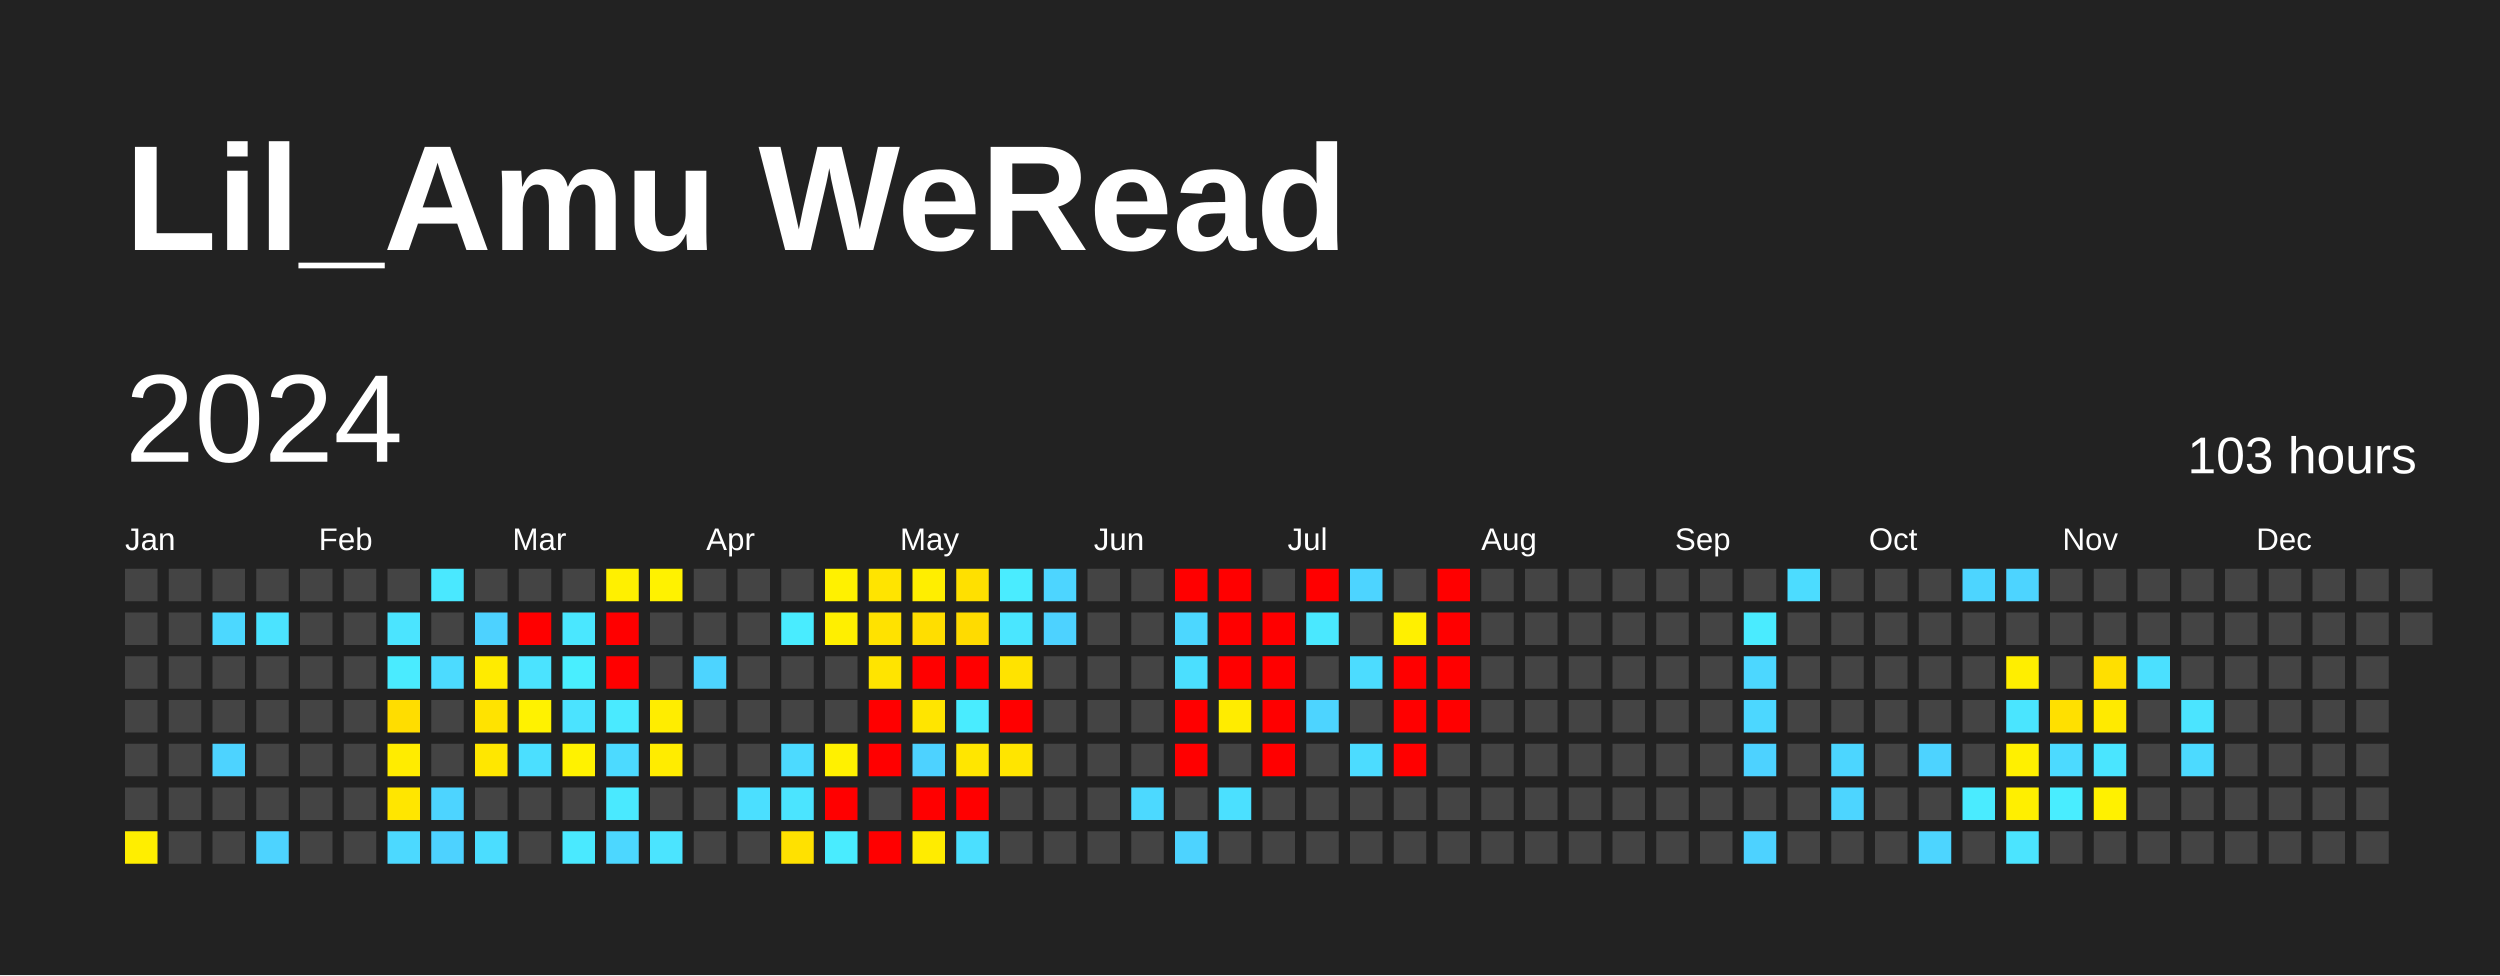
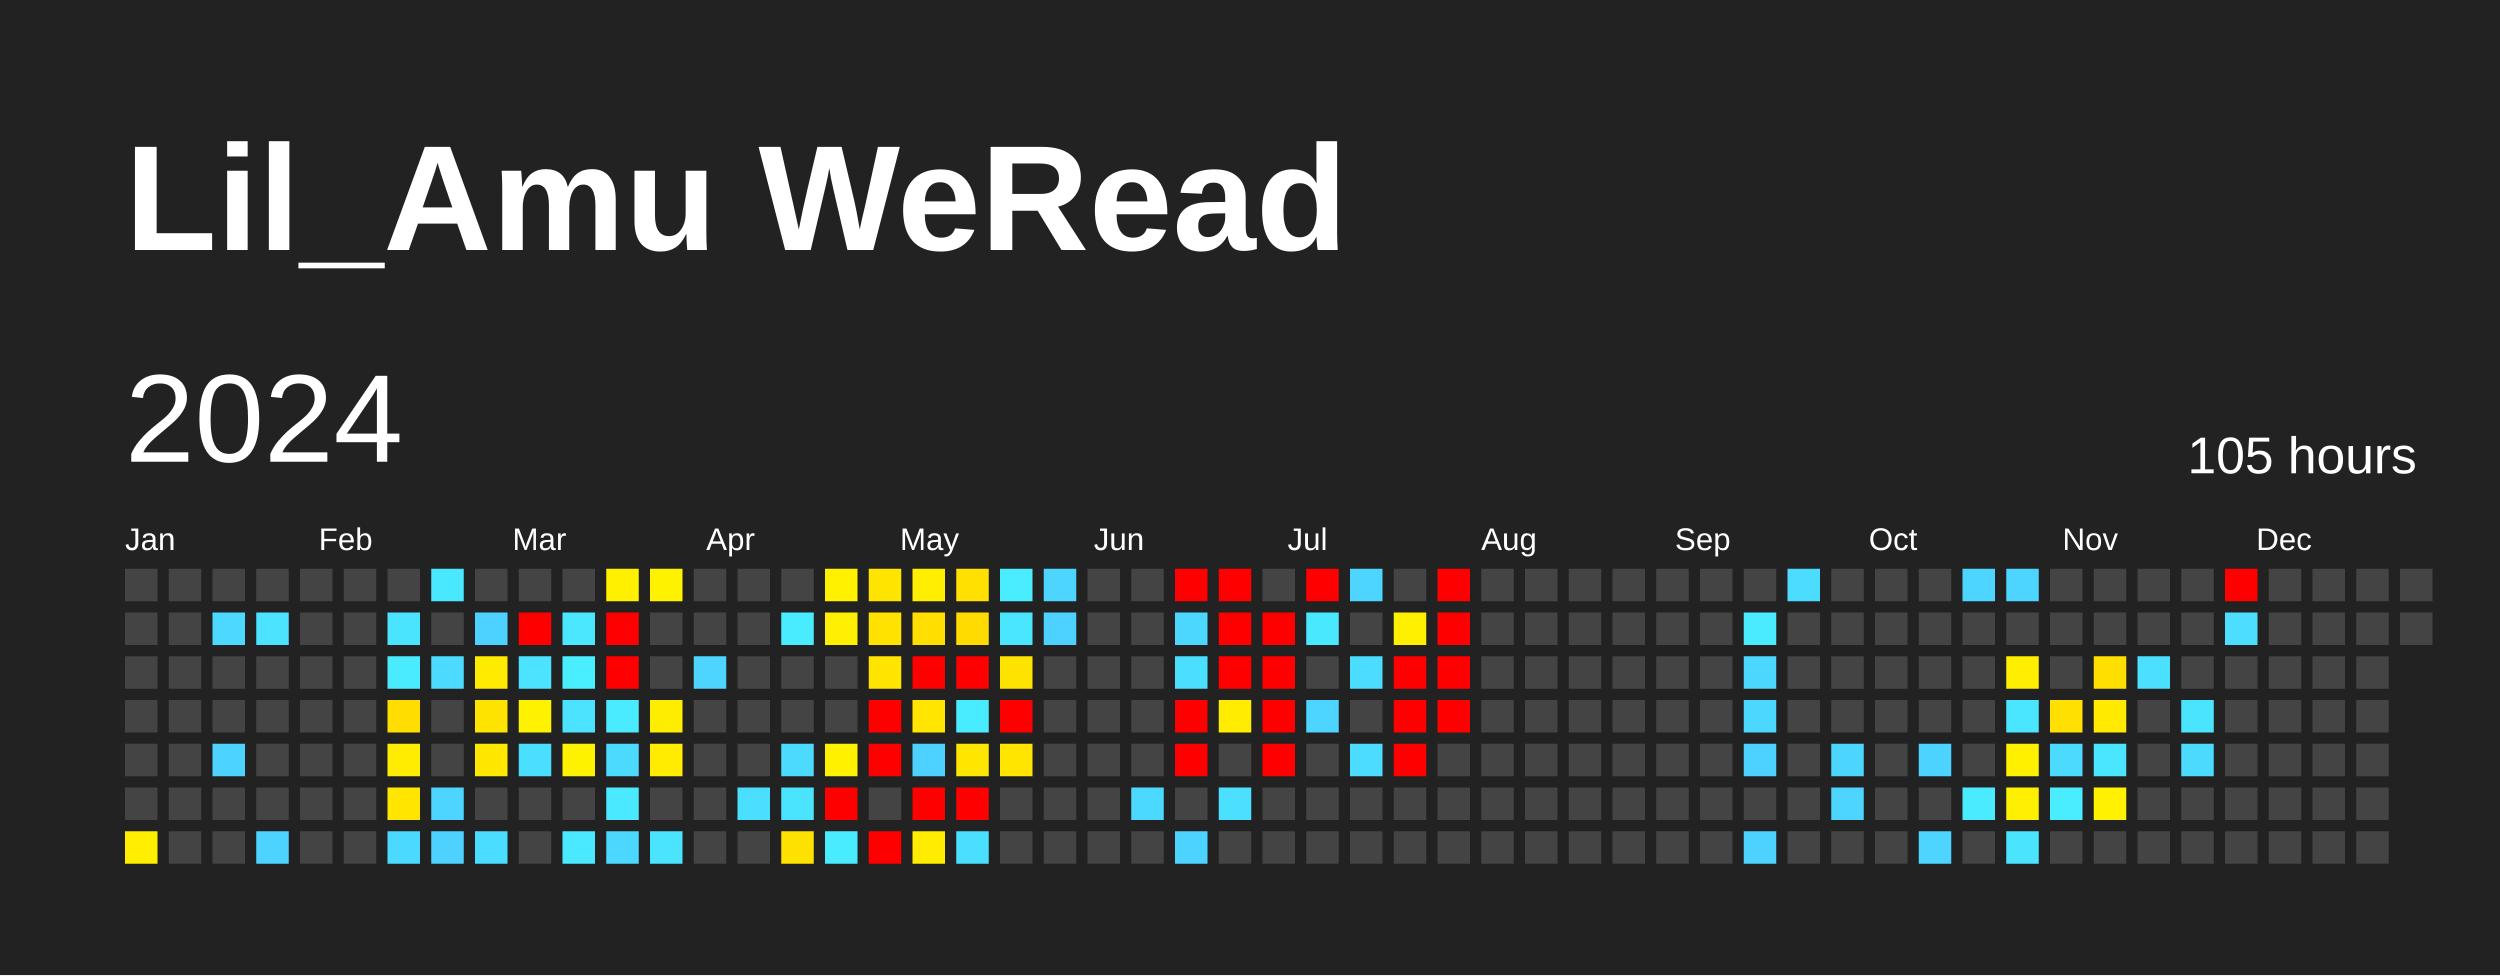
<svg xmlns="http://www.w3.org/2000/svg" baseProfile="full" height="78mm" version="1.1" viewBox="0,0,200,78" width="200mm">
  <defs />
  <rect fill="#222222" height="78" width="200" x="0" y="0" />
  <text fill="#FFFFFF" style="font-size:12px; font-family:Arial; font-weight:bold;" x="10" y="20">Lil_Amu WeRead</text>
  <text dominant-baseline="hanging" fill="#FFFFFF" style="font-size:10.0px; font-family:Arial;" x="10" y="30">2024</text>
-   <text dominant-baseline="hanging" fill="#FFFFFF" style="font-size:4.125px; font-family:Arial;" x="175" y="35">103 hours</text>
+   <text dominant-baseline="hanging" fill="#FFFFFF" style="font-size:4.125px; font-family:Arial;" x="175" y="35">105 hours</text>
  <text fill="#FFFFFF" style="font-size:2.5px; font-family:Arial" x="10.0" y="44">Jan</text>
  <text fill="#FFFFFF" style="font-size:2.5px; font-family:Arial" x="25.5" y="44">Feb</text>
  <text fill="#FFFFFF" style="font-size:2.5px; font-family:Arial" x="41.0" y="44">Mar</text>
  <text fill="#FFFFFF" style="font-size:2.5px; font-family:Arial" x="56.5" y="44">Apr</text>
  <text fill="#FFFFFF" style="font-size:2.5px; font-family:Arial" x="72.0" y="44">May</text>
  <text fill="#FFFFFF" style="font-size:2.5px; font-family:Arial" x="87.5" y="44">Jun</text>
  <text fill="#FFFFFF" style="font-size:2.5px; font-family:Arial" x="103.0" y="44">Jul</text>
  <text fill="#FFFFFF" style="font-size:2.5px; font-family:Arial" x="118.5" y="44">Aug</text>
  <text fill="#FFFFFF" style="font-size:2.5px; font-family:Arial" x="134.0" y="44">Sep</text>
  <text fill="#FFFFFF" style="font-size:2.5px; font-family:Arial" x="149.5" y="44">Oct</text>
  <text fill="#FFFFFF" style="font-size:2.5px; font-family:Arial" x="165.0" y="44">Nov</text>
  <text fill="#FFFFFF" style="font-size:2.5px; font-family:Arial" x="180.5" y="44">Dec</text>
  <rect fill="#444444" height="2.6" width="2.6" x="10.0" y="45.5" />
  <rect fill="#444444" height="2.6" width="2.6" x="10.0" y="49.0" />
  <rect fill="#444444" height="2.6" width="2.6" x="10.0" y="52.5" />
  <rect fill="#444444" height="2.6" width="2.6" x="10.0" y="56.0" />
  <rect fill="#444444" height="2.6" width="2.6" x="10.0" y="59.5" />
  <rect fill="#444444" height="2.6" width="2.6" x="10.0" y="63.0" />
  <rect fill="#ffee00" height="2.6" width="2.6" x="10.0" y="66.5" />
  <rect fill="#444444" height="2.6" width="2.6" x="13.5" y="45.5" />
  <rect fill="#444444" height="2.6" width="2.6" x="13.5" y="49.0" />
  <rect fill="#444444" height="2.6" width="2.6" x="13.5" y="52.5" />
  <rect fill="#444444" height="2.6" width="2.6" x="13.5" y="56.0" />
  <rect fill="#444444" height="2.6" width="2.6" x="13.5" y="59.5" />
  <rect fill="#444444" height="2.6" width="2.6" x="13.5" y="63.0" />
  <rect fill="#444444" height="2.6" width="2.6" x="13.5" y="66.5" />
  <rect fill="#444444" height="2.6" width="2.6" x="17.0" y="45.5" />
  <rect fill="#4cd8ff" height="2.6" width="2.6" x="17.0" y="49.0" />
  <rect fill="#444444" height="2.6" width="2.6" x="17.0" y="52.5" />
  <rect fill="#444444" height="2.6" width="2.6" x="17.0" y="56.0" />
  <rect fill="#4dd3ff" height="2.6" width="2.6" x="17.0" y="59.5" />
  <rect fill="#444444" height="2.6" width="2.6" x="17.0" y="63.0" />
  <rect fill="#444444" height="2.6" width="2.6" x="17.0" y="66.5" />
  <rect fill="#444444" height="2.6" width="2.6" x="20.5" y="45.5" />
  <rect fill="#4be3ff" height="2.6" width="2.6" x="20.5" y="49.0" />
  <rect fill="#444444" height="2.6" width="2.6" x="20.5" y="52.5" />
  <rect fill="#444444" height="2.6" width="2.6" x="20.5" y="56.0" />
  <rect fill="#444444" height="2.6" width="2.6" x="20.5" y="59.5" />
  <rect fill="#444444" height="2.6" width="2.6" x="20.5" y="63.0" />
  <rect fill="#4dd3ff" height="2.6" width="2.6" x="20.5" y="66.5" />
  <rect fill="#444444" height="2.6" width="2.6" x="24.0" y="45.5" />
  <rect fill="#444444" height="2.6" width="2.6" x="24.0" y="49.0" />
  <rect fill="#444444" height="2.6" width="2.6" x="24.0" y="52.5" />
  <rect fill="#444444" height="2.6" width="2.6" x="24.0" y="56.0" />
  <rect fill="#444444" height="2.6" width="2.6" x="24.0" y="59.5" />
  <rect fill="#444444" height="2.6" width="2.6" x="24.0" y="63.0" />
  <rect fill="#444444" height="2.6" width="2.6" x="24.0" y="66.5" />
  <rect fill="#444444" height="2.6" width="2.6" x="27.5" y="45.5" />
  <rect fill="#444444" height="2.6" width="2.6" x="27.5" y="49.0" />
  <rect fill="#444444" height="2.6" width="2.6" x="27.5" y="52.5" />
  <rect fill="#444444" height="2.6" width="2.6" x="27.5" y="56.0" />
  <rect fill="#444444" height="2.6" width="2.6" x="27.5" y="59.5" />
  <rect fill="#444444" height="2.6" width="2.6" x="27.5" y="63.0" />
  <rect fill="#444444" height="2.6" width="2.6" x="27.5" y="66.5" />
  <rect fill="#444444" height="2.6" width="2.6" x="31.0" y="45.5" />
  <rect fill="#4be4ff" height="2.6" width="2.6" x="31.0" y="49.0" />
  <rect fill="#4aebff" height="2.6" width="2.6" x="31.0" y="52.5" />
  <rect fill="#ffdd00" height="2.6" width="2.6" x="31.0" y="56.0" />
  <rect fill="#ffec00" height="2.6" width="2.6" x="31.0" y="59.5" />
  <rect fill="#ffe600" height="2.6" width="2.6" x="31.0" y="63.0" />
  <rect fill="#4cd9ff" height="2.6" width="2.6" x="31.0" y="66.5" />
  <rect fill="#4ae8ff" height="2.6" width="2.6" x="34.5" y="45.5" />
  <rect fill="#444444" height="2.6" width="2.6" x="34.5" y="49.0" />
  <rect fill="#4cdbff" height="2.6" width="2.6" x="34.5" y="52.5" />
  <rect fill="#444444" height="2.6" width="2.6" x="34.5" y="56.0" />
  <rect fill="#444444" height="2.6" width="2.6" x="34.5" y="59.5" />
  <rect fill="#4dd4ff" height="2.6" width="2.6" x="34.5" y="63.0" />
  <rect fill="#4dd2ff" height="2.6" width="2.6" x="34.5" y="66.5" />
  <rect fill="#444444" height="2.6" width="2.6" x="38.0" y="45.5" />
  <rect fill="#4dd2ff" height="2.6" width="2.6" x="38.0" y="49.0" />
  <rect fill="#ffeb00" height="2.6" width="2.6" x="38.0" y="52.5" />
  <rect fill="#ffe300" height="2.6" width="2.6" x="38.0" y="56.0" />
  <rect fill="#ffe700" height="2.6" width="2.6" x="38.0" y="59.5" />
  <rect fill="#444444" height="2.6" width="2.6" x="38.0" y="63.0" />
  <rect fill="#4bddff" height="2.6" width="2.6" x="38.0" y="66.5" />
  <rect fill="#444444" height="2.6" width="2.6" x="41.5" y="45.5" />
  <rect fill="red" height="2.6" width="2.6" x="41.5" y="49.0" />
  <rect fill="#4be3ff" height="2.6" width="2.6" x="41.5" y="52.5" />
  <rect fill="#fff200" height="2.6" width="2.6" x="41.5" y="56.0" />
  <rect fill="#4bdfff" height="2.6" width="2.6" x="41.5" y="59.5" />
  <rect fill="#444444" height="2.6" width="2.6" x="41.5" y="63.0" />
  <rect fill="#444444" height="2.6" width="2.6" x="41.5" y="66.5" />
  <rect fill="#444444" height="2.6" width="2.6" x="45.0" y="45.5" />
  <rect fill="#4ae7ff" height="2.6" width="2.6" x="45.0" y="49.0" />
  <rect fill="#49eeff" height="2.6" width="2.6" x="45.0" y="52.5" />
  <rect fill="#4be3ff" height="2.6" width="2.6" x="45.0" y="56.0" />
  <rect fill="#fff200" height="2.6" width="2.6" x="45.0" y="59.5" />
  <rect fill="#444444" height="2.6" width="2.6" x="45.0" y="63.0" />
  <rect fill="#4ae9ff" height="2.6" width="2.6" x="45.0" y="66.5" />
  <rect fill="#fff000" height="2.6" width="2.6" x="48.5" y="45.5" />
  <rect fill="red" height="2.6" width="2.6" x="48.5" y="49.0" />
  <rect fill="red" height="2.6" width="2.6" x="48.5" y="52.5" />
  <rect fill="#4aeaff" height="2.6" width="2.6" x="48.5" y="56.0" />
  <rect fill="#4cdaff" height="2.6" width="2.6" x="48.5" y="59.5" />
  <rect fill="#4ae9ff" height="2.6" width="2.6" x="48.5" y="63.0" />
  <rect fill="#4cd7ff" height="2.6" width="2.6" x="48.5" y="66.5" />
  <rect fill="#fff200" height="2.6" width="2.6" x="52.0" y="45.5" />
  <rect fill="#444444" height="2.6" width="2.6" x="52.0" y="49.0" />
  <rect fill="#444444" height="2.6" width="2.6" x="52.0" y="52.5" />
  <rect fill="#ffed00" height="2.6" width="2.6" x="52.0" y="56.0" />
  <rect fill="#ffec00" height="2.6" width="2.6" x="52.0" y="59.5" />
  <rect fill="#444444" height="2.6" width="2.6" x="52.0" y="63.0" />
  <rect fill="#4be4ff" height="2.6" width="2.6" x="52.0" y="66.5" />
  <rect fill="#444444" height="2.6" width="2.6" x="55.5" y="45.5" />
  <rect fill="#444444" height="2.6" width="2.6" x="55.5" y="49.0" />
  <rect fill="#4dd4ff" height="2.6" width="2.6" x="55.5" y="52.5" />
  <rect fill="#444444" height="2.6" width="2.6" x="55.5" y="56.0" />
  <rect fill="#444444" height="2.6" width="2.6" x="55.5" y="59.5" />
  <rect fill="#444444" height="2.6" width="2.6" x="55.5" y="63.0" />
  <rect fill="#444444" height="2.6" width="2.6" x="55.5" y="66.5" />
  <rect fill="#444444" height="2.6" width="2.6" x="59.0" y="45.5" />
  <rect fill="#444444" height="2.6" width="2.6" x="59.0" y="49.0" />
  <rect fill="#444444" height="2.6" width="2.6" x="59.0" y="52.5" />
  <rect fill="#444444" height="2.6" width="2.6" x="59.0" y="56.0" />
  <rect fill="#444444" height="2.6" width="2.6" x="59.0" y="59.5" />
  <rect fill="#4bdfff" height="2.6" width="2.6" x="59.0" y="63.0" />
  <rect fill="#444444" height="2.6" width="2.6" x="59.0" y="66.5" />
  <rect fill="#444444" height="2.6" width="2.6" x="62.5" y="45.5" />
  <rect fill="#49ecff" height="2.6" width="2.6" x="62.5" y="49.0" />
  <rect fill="#444444" height="2.6" width="2.6" x="62.5" y="52.5" />
  <rect fill="#444444" height="2.6" width="2.6" x="62.5" y="56.0" />
  <rect fill="#4cdaff" height="2.6" width="2.6" x="62.5" y="59.5" />
  <rect fill="#4be4ff" height="2.6" width="2.6" x="62.5" y="63.0" />
  <rect fill="#ffe100" height="2.6" width="2.6" x="62.5" y="66.5" />
  <rect fill="#fff100" height="2.6" width="2.6" x="66.0" y="45.5" />
  <rect fill="#ffef00" height="2.6" width="2.6" x="66.0" y="49.0" />
  <rect fill="#444444" height="2.6" width="2.6" x="66.0" y="52.5" />
  <rect fill="#444444" height="2.6" width="2.6" x="66.0" y="56.0" />
  <rect fill="#fff100" height="2.6" width="2.6" x="66.0" y="59.5" />
  <rect fill="red" height="2.6" width="2.6" x="66.0" y="63.0" />
  <rect fill="#49ecff" height="2.6" width="2.6" x="66.0" y="66.5" />
  <rect fill="#ffe400" height="2.6" width="2.6" x="69.5" y="45.5" />
  <rect fill="#ffe200" height="2.6" width="2.6" x="69.5" y="49.0" />
  <rect fill="#ffe400" height="2.6" width="2.6" x="69.5" y="52.5" />
  <rect fill="red" height="2.6" width="2.6" x="69.5" y="56.0" />
  <rect fill="red" height="2.6" width="2.6" x="69.5" y="59.5" />
  <rect fill="#444444" height="2.6" width="2.6" x="69.5" y="63.0" />
  <rect fill="red" height="2.6" width="2.6" x="69.5" y="66.5" />
  <rect fill="#ffee00" height="2.6" width="2.6" x="73.0" y="45.5" />
  <rect fill="#ffde00" height="2.6" width="2.6" x="73.0" y="49.0" />
  <rect fill="red" height="2.6" width="2.6" x="73.0" y="52.5" />
  <rect fill="#ffe500" height="2.6" width="2.6" x="73.0" y="56.0" />
  <rect fill="#4dd2ff" height="2.6" width="2.6" x="73.0" y="59.5" />
  <rect fill="red" height="2.6" width="2.6" x="73.0" y="63.0" />
  <rect fill="#ffec00" height="2.6" width="2.6" x="73.0" y="66.5" />
  <rect fill="#ffe000" height="2.6" width="2.6" x="76.5" y="45.5" />
  <rect fill="#ffdb00" height="2.6" width="2.6" x="76.5" y="49.0" />
  <rect fill="red" height="2.6" width="2.6" x="76.5" y="52.5" />
  <rect fill="#49ecff" height="2.6" width="2.6" x="76.5" y="56.0" />
  <rect fill="#ffe600" height="2.6" width="2.6" x="76.5" y="59.5" />
  <rect fill="red" height="2.6" width="2.6" x="76.5" y="63.0" />
  <rect fill="#4bdfff" height="2.6" width="2.6" x="76.5" y="66.5" />
  <rect fill="#4aecff" height="2.6" width="2.6" x="80.0" y="45.5" />
  <rect fill="#4ae6ff" height="2.6" width="2.6" x="80.0" y="49.0" />
  <rect fill="#ffe300" height="2.6" width="2.6" x="80.0" y="52.5" />
  <rect fill="red" height="2.6" width="2.6" x="80.0" y="56.0" />
  <rect fill="#ffe500" height="2.6" width="2.6" x="80.0" y="59.5" />
  <rect fill="#444444" height="2.6" width="2.6" x="80.0" y="63.0" />
  <rect fill="#444444" height="2.6" width="2.6" x="80.0" y="66.5" />
  <rect fill="#4dd5ff" height="2.6" width="2.6" x="83.5" y="45.5" />
  <rect fill="#4dd2ff" height="2.6" width="2.6" x="83.5" y="49.0" />
  <rect fill="#444444" height="2.6" width="2.6" x="83.5" y="52.5" />
  <rect fill="#444444" height="2.6" width="2.6" x="83.5" y="56.0" />
  <rect fill="#444444" height="2.6" width="2.6" x="83.5" y="59.5" />
  <rect fill="#444444" height="2.6" width="2.6" x="83.5" y="63.0" />
  <rect fill="#444444" height="2.6" width="2.6" x="83.5" y="66.5" />
  <rect fill="#444444" height="2.6" width="2.6" x="87.0" y="45.5" />
  <rect fill="#444444" height="2.6" width="2.6" x="87.0" y="49.0" />
  <rect fill="#444444" height="2.6" width="2.6" x="87.0" y="52.5" />
  <rect fill="#444444" height="2.6" width="2.6" x="87.0" y="56.0" />
  <rect fill="#444444" height="2.6" width="2.6" x="87.0" y="59.5" />
  <rect fill="#444444" height="2.6" width="2.6" x="87.0" y="63.0" />
  <rect fill="#444444" height="2.6" width="2.6" x="87.0" y="66.5" />
  <rect fill="#444444" height="2.6" width="2.6" x="90.5" y="45.5" />
  <rect fill="#444444" height="2.6" width="2.6" x="90.5" y="49.0" />
  <rect fill="#444444" height="2.6" width="2.6" x="90.5" y="52.5" />
  <rect fill="#444444" height="2.6" width="2.6" x="90.5" y="56.0" />
  <rect fill="#444444" height="2.6" width="2.6" x="90.5" y="59.5" />
  <rect fill="#4cd9ff" height="2.6" width="2.6" x="90.5" y="63.0" />
  <rect fill="#444444" height="2.6" width="2.6" x="90.5" y="66.5" />
  <rect fill="red" height="2.6" width="2.6" x="94.0" y="45.5" />
  <rect fill="#4cd7ff" height="2.6" width="2.6" x="94.0" y="49.0" />
  <rect fill="#4bdfff" height="2.6" width="2.6" x="94.0" y="52.5" />
  <rect fill="red" height="2.6" width="2.6" x="94.0" y="56.0" />
  <rect fill="red" height="2.6" width="2.6" x="94.0" y="59.5" />
  <rect fill="#444444" height="2.6" width="2.6" x="94.0" y="63.0" />
  <rect fill="#4dd3ff" height="2.6" width="2.6" x="94.0" y="66.5" />
  <rect fill="red" height="2.6" width="2.6" x="97.5" y="45.5" />
  <rect fill="red" height="2.6" width="2.6" x="97.5" y="49.0" />
  <rect fill="red" height="2.6" width="2.6" x="97.5" y="52.5" />
  <rect fill="#ffec00" height="2.6" width="2.6" x="97.5" y="56.0" />
  <rect fill="#444444" height="2.6" width="2.6" x="97.5" y="59.5" />
  <rect fill="#4be0ff" height="2.6" width="2.6" x="97.5" y="63.0" />
  <rect fill="#444444" height="2.6" width="2.6" x="97.5" y="66.5" />
  <rect fill="#444444" height="2.6" width="2.6" x="101.0" y="45.5" />
  <rect fill="red" height="2.6" width="2.6" x="101.0" y="49.0" />
  <rect fill="red" height="2.6" width="2.6" x="101.0" y="52.5" />
  <rect fill="red" height="2.6" width="2.6" x="101.0" y="56.0" />
  <rect fill="red" height="2.6" width="2.6" x="101.0" y="59.5" />
  <rect fill="#444444" height="2.6" width="2.6" x="101.0" y="63.0" />
  <rect fill="#444444" height="2.6" width="2.6" x="101.0" y="66.5" />
  <rect fill="red" height="2.6" width="2.6" x="104.5" y="45.5" />
  <rect fill="#4ae8ff" height="2.6" width="2.6" x="104.5" y="49.0" />
  <rect fill="#444444" height="2.6" width="2.6" x="104.5" y="52.5" />
  <rect fill="#4dd4ff" height="2.6" width="2.6" x="104.5" y="56.0" />
  <rect fill="#444444" height="2.6" width="2.6" x="104.5" y="59.5" />
  <rect fill="#444444" height="2.6" width="2.6" x="104.5" y="63.0" />
  <rect fill="#444444" height="2.6" width="2.6" x="104.5" y="66.5" />
  <rect fill="#4dd4ff" height="2.6" width="2.6" x="108.0" y="45.5" />
  <rect fill="#444444" height="2.6" width="2.6" x="108.0" y="49.0" />
  <rect fill="#4cdcff" height="2.6" width="2.6" x="108.0" y="52.5" />
  <rect fill="#444444" height="2.6" width="2.6" x="108.0" y="56.0" />
  <rect fill="#4cdcff" height="2.6" width="2.6" x="108.0" y="59.5" />
  <rect fill="#444444" height="2.6" width="2.6" x="108.0" y="63.0" />
  <rect fill="#444444" height="2.6" width="2.6" x="108.0" y="66.5" />
  <rect fill="#444444" height="2.6" width="2.6" x="111.5" y="45.5" />
  <rect fill="#fff000" height="2.6" width="2.6" x="111.5" y="49.0" />
  <rect fill="red" height="2.6" width="2.6" x="111.5" y="52.5" />
  <rect fill="red" height="2.6" width="2.6" x="111.5" y="56.0" />
  <rect fill="red" height="2.6" width="2.6" x="111.5" y="59.5" />
  <rect fill="#444444" height="2.6" width="2.6" x="111.5" y="63.0" />
  <rect fill="#444444" height="2.6" width="2.6" x="111.5" y="66.5" />
  <rect fill="red" height="2.6" width="2.6" x="115.0" y="45.5" />
  <rect fill="red" height="2.6" width="2.6" x="115.0" y="49.0" />
  <rect fill="red" height="2.6" width="2.6" x="115.0" y="52.5" />
  <rect fill="red" height="2.6" width="2.6" x="115.0" y="56.0" />
  <rect fill="#444444" height="2.6" width="2.6" x="115.0" y="59.5" />
  <rect fill="#444444" height="2.6" width="2.6" x="115.0" y="63.0" />
  <rect fill="#444444" height="2.6" width="2.6" x="115.0" y="66.5" />
  <rect fill="#444444" height="2.6" width="2.6" x="118.5" y="45.5" />
  <rect fill="#444444" height="2.6" width="2.6" x="118.5" y="49.0" />
  <rect fill="#444444" height="2.6" width="2.6" x="118.5" y="52.5" />
  <rect fill="#444444" height="2.6" width="2.6" x="118.5" y="56.0" />
  <rect fill="#444444" height="2.6" width="2.6" x="118.5" y="59.5" />
  <rect fill="#444444" height="2.6" width="2.6" x="118.5" y="63.0" />
  <rect fill="#444444" height="2.6" width="2.6" x="118.5" y="66.5" />
  <rect fill="#444444" height="2.6" width="2.6" x="122.0" y="45.5" />
  <rect fill="#444444" height="2.6" width="2.6" x="122.0" y="49.0" />
  <rect fill="#444444" height="2.6" width="2.6" x="122.0" y="52.5" />
  <rect fill="#444444" height="2.6" width="2.6" x="122.0" y="56.0" />
  <rect fill="#444444" height="2.6" width="2.6" x="122.0" y="59.5" />
  <rect fill="#444444" height="2.6" width="2.6" x="122.0" y="63.0" />
  <rect fill="#444444" height="2.6" width="2.6" x="122.0" y="66.5" />
  <rect fill="#444444" height="2.6" width="2.6" x="125.5" y="45.5" />
  <rect fill="#444444" height="2.6" width="2.6" x="125.5" y="49.0" />
  <rect fill="#444444" height="2.6" width="2.6" x="125.5" y="52.5" />
  <rect fill="#444444" height="2.6" width="2.6" x="125.5" y="56.0" />
  <rect fill="#444444" height="2.6" width="2.6" x="125.5" y="59.5" />
  <rect fill="#444444" height="2.6" width="2.6" x="125.5" y="63.0" />
  <rect fill="#444444" height="2.6" width="2.6" x="125.5" y="66.5" />
  <rect fill="#444444" height="2.6" width="2.6" x="129.0" y="45.5" />
  <rect fill="#444444" height="2.6" width="2.6" x="129.0" y="49.0" />
  <rect fill="#444444" height="2.6" width="2.6" x="129.0" y="52.5" />
  <rect fill="#444444" height="2.6" width="2.6" x="129.0" y="56.0" />
  <rect fill="#444444" height="2.6" width="2.6" x="129.0" y="59.5" />
  <rect fill="#444444" height="2.6" width="2.6" x="129.0" y="63.0" />
  <rect fill="#444444" height="2.6" width="2.6" x="129.0" y="66.5" />
  <rect fill="#444444" height="2.6" width="2.6" x="132.5" y="45.5" />
  <rect fill="#444444" height="2.6" width="2.6" x="132.5" y="49.0" />
  <rect fill="#444444" height="2.6" width="2.6" x="132.5" y="52.5" />
  <rect fill="#444444" height="2.6" width="2.6" x="132.5" y="56.0" />
  <rect fill="#444444" height="2.6" width="2.6" x="132.5" y="59.5" />
  <rect fill="#444444" height="2.6" width="2.6" x="132.5" y="63.0" />
  <rect fill="#444444" height="2.6" width="2.6" x="132.5" y="66.5" />
  <rect fill="#444444" height="2.6" width="2.6" x="136.0" y="45.5" />
  <rect fill="#444444" height="2.6" width="2.6" x="136.0" y="49.0" />
  <rect fill="#444444" height="2.6" width="2.6" x="136.0" y="52.5" />
  <rect fill="#444444" height="2.6" width="2.6" x="136.0" y="56.0" />
  <rect fill="#444444" height="2.6" width="2.6" x="136.0" y="59.5" />
  <rect fill="#444444" height="2.6" width="2.6" x="136.0" y="63.0" />
  <rect fill="#444444" height="2.6" width="2.6" x="136.0" y="66.5" />
  <rect fill="#444444" height="2.6" width="2.6" x="139.5" y="45.5" />
  <rect fill="#4aebff" height="2.6" width="2.6" x="139.5" y="49.0" />
  <rect fill="#4cd7ff" height="2.6" width="2.6" x="139.5" y="52.5" />
  <rect fill="#4cd7ff" height="2.6" width="2.6" x="139.5" y="56.0" />
  <rect fill="#4dd2ff" height="2.6" width="2.6" x="139.5" y="59.5" />
  <rect fill="#444444" height="2.6" width="2.6" x="139.5" y="63.0" />
  <rect fill="#4dd2ff" height="2.6" width="2.6" x="139.5" y="66.5" />
  <rect fill="#4cdcff" height="2.6" width="2.6" x="143.0" y="45.5" />
  <rect fill="#444444" height="2.6" width="2.6" x="143.0" y="49.0" />
  <rect fill="#444444" height="2.6" width="2.6" x="143.0" y="52.5" />
  <rect fill="#444444" height="2.6" width="2.6" x="143.0" y="56.0" />
  <rect fill="#444444" height="2.6" width="2.6" x="143.0" y="59.5" />
  <rect fill="#444444" height="2.6" width="2.6" x="143.0" y="63.0" />
  <rect fill="#444444" height="2.6" width="2.6" x="143.0" y="66.5" />
  <rect fill="#444444" height="2.6" width="2.6" x="146.5" y="45.5" />
  <rect fill="#444444" height="2.6" width="2.6" x="146.5" y="49.0" />
  <rect fill="#444444" height="2.6" width="2.6" x="146.5" y="52.5" />
  <rect fill="#444444" height="2.6" width="2.6" x="146.5" y="56.0" />
  <rect fill="#4cd6ff" height="2.6" width="2.6" x="146.5" y="59.5" />
  <rect fill="#4dd5ff" height="2.6" width="2.6" x="146.5" y="63.0" />
  <rect fill="#444444" height="2.6" width="2.6" x="146.5" y="66.5" />
  <rect fill="#444444" height="2.6" width="2.6" x="150.0" y="45.5" />
  <rect fill="#444444" height="2.6" width="2.6" x="150.0" y="49.0" />
  <rect fill="#444444" height="2.6" width="2.6" x="150.0" y="52.5" />
  <rect fill="#444444" height="2.6" width="2.6" x="150.0" y="56.0" />
  <rect fill="#444444" height="2.6" width="2.6" x="150.0" y="59.5" />
  <rect fill="#444444" height="2.6" width="2.6" x="150.0" y="63.0" />
  <rect fill="#444444" height="2.6" width="2.6" x="150.0" y="66.5" />
  <rect fill="#444444" height="2.6" width="2.6" x="153.5" y="45.5" />
  <rect fill="#444444" height="2.6" width="2.6" x="153.5" y="49.0" />
  <rect fill="#444444" height="2.6" width="2.6" x="153.5" y="52.5" />
  <rect fill="#444444" height="2.6" width="2.6" x="153.5" y="56.0" />
  <rect fill="#4dd3ff" height="2.6" width="2.6" x="153.5" y="59.5" />
  <rect fill="#444444" height="2.6" width="2.6" x="153.5" y="63.0" />
  <rect fill="#4dd5ff" height="2.6" width="2.6" x="153.5" y="66.5" />
  <rect fill="#4dd5ff" height="2.6" width="2.6" x="157.0" y="45.5" />
  <rect fill="#444444" height="2.6" width="2.6" x="157.0" y="49.0" />
  <rect fill="#444444" height="2.6" width="2.6" x="157.0" y="52.5" />
  <rect fill="#444444" height="2.6" width="2.6" x="157.0" y="56.0" />
  <rect fill="#444444" height="2.6" width="2.6" x="157.0" y="59.5" />
  <rect fill="#4aebff" height="2.6" width="2.6" x="157.0" y="63.0" />
  <rect fill="#444444" height="2.6" width="2.6" x="157.0" y="66.5" />
  <rect fill="#4dd4ff" height="2.6" width="2.6" x="160.5" y="45.5" />
  <rect fill="#444444" height="2.6" width="2.6" x="160.5" y="49.0" />
  <rect fill="#ffee00" height="2.6" width="2.6" x="160.5" y="52.5" />
  <rect fill="#4ae5ff" height="2.6" width="2.6" x="160.5" y="56.0" />
  <rect fill="#fff000" height="2.6" width="2.6" x="160.5" y="59.5" />
  <rect fill="#ffef00" height="2.6" width="2.6" x="160.5" y="63.0" />
  <rect fill="#4be4ff" height="2.6" width="2.6" x="160.5" y="66.5" />
  <rect fill="#444444" height="2.6" width="2.6" x="164.0" y="45.5" />
  <rect fill="#444444" height="2.6" width="2.6" x="164.0" y="49.0" />
  <rect fill="#444444" height="2.6" width="2.6" x="164.0" y="52.5" />
  <rect fill="#ffe000" height="2.6" width="2.6" x="164.0" y="56.0" />
  <rect fill="#4cdaff" height="2.6" width="2.6" x="164.0" y="59.5" />
  <rect fill="#49edff" height="2.6" width="2.6" x="164.0" y="63.0" />
  <rect fill="#444444" height="2.6" width="2.6" x="164.0" y="66.5" />
  <rect fill="#444444" height="2.6" width="2.6" x="167.5" y="45.5" />
  <rect fill="#444444" height="2.6" width="2.6" x="167.5" y="49.0" />
  <rect fill="#ffdf00" height="2.6" width="2.6" x="167.5" y="52.5" />
  <rect fill="#ffea00" height="2.6" width="2.6" x="167.5" y="56.0" />
  <rect fill="#4ae5ff" height="2.6" width="2.6" x="167.5" y="59.5" />
  <rect fill="#fff100" height="2.6" width="2.6" x="167.5" y="63.0" />
  <rect fill="#444444" height="2.6" width="2.6" x="167.5" y="66.5" />
  <rect fill="#444444" height="2.6" width="2.6" x="171.0" y="45.5" />
  <rect fill="#444444" height="2.6" width="2.6" x="171.0" y="49.0" />
  <rect fill="#4be0ff" height="2.6" width="2.6" x="171.0" y="52.5" />
  <rect fill="#444444" height="2.6" width="2.6" x="171.0" y="56.0" />
  <rect fill="#444444" height="2.6" width="2.6" x="171.0" y="59.5" />
  <rect fill="#444444" height="2.6" width="2.6" x="171.0" y="63.0" />
  <rect fill="#444444" height="2.6" width="2.6" x="171.0" y="66.5" />
  <rect fill="#444444" height="2.6" width="2.6" x="174.5" y="45.5" />
  <rect fill="#444444" height="2.6" width="2.6" x="174.5" y="49.0" />
  <rect fill="#444444" height="2.6" width="2.6" x="174.5" y="52.5" />
  <rect fill="#4be4ff" height="2.6" width="2.6" x="174.5" y="56.0" />
  <rect fill="#4cdaff" height="2.6" width="2.6" x="174.5" y="59.5" />
  <rect fill="#444444" height="2.6" width="2.6" x="174.5" y="63.0" />
  <rect fill="#444444" height="2.6" width="2.6" x="174.5" y="66.5" />
-   <rect fill="#444444" height="2.6" width="2.6" x="178.0" y="45.5" />
-   <rect fill="#444444" height="2.6" width="2.6" x="178.0" y="49.0" />
+   <rect fill="red" height="2.6" width="2.6" x="178.0" y="45.5" />
+   <rect fill="#4cddff" height="2.6" width="2.6" x="178.0" y="49.0" />
  <rect fill="#444444" height="2.6" width="2.6" x="178.0" y="52.5" />
  <rect fill="#444444" height="2.6" width="2.6" x="178.0" y="56.0" />
  <rect fill="#444444" height="2.6" width="2.6" x="178.0" y="59.5" />
  <rect fill="#444444" height="2.6" width="2.6" x="178.0" y="63.0" />
  <rect fill="#444444" height="2.6" width="2.6" x="178.0" y="66.5" />
  <rect fill="#444444" height="2.6" width="2.6" x="181.5" y="45.5" />
  <rect fill="#444444" height="2.6" width="2.6" x="181.5" y="49.0" />
  <rect fill="#444444" height="2.6" width="2.6" x="181.5" y="52.5" />
  <rect fill="#444444" height="2.6" width="2.6" x="181.5" y="56.0" />
  <rect fill="#444444" height="2.6" width="2.6" x="181.5" y="59.5" />
  <rect fill="#444444" height="2.6" width="2.6" x="181.5" y="63.0" />
  <rect fill="#444444" height="2.6" width="2.6" x="181.5" y="66.5" />
  <rect fill="#444444" height="2.6" width="2.6" x="185.0" y="45.5" />
  <rect fill="#444444" height="2.6" width="2.6" x="185.0" y="49.0" />
  <rect fill="#444444" height="2.6" width="2.6" x="185.0" y="52.5" />
  <rect fill="#444444" height="2.6" width="2.6" x="185.0" y="56.0" />
  <rect fill="#444444" height="2.6" width="2.6" x="185.0" y="59.5" />
  <rect fill="#444444" height="2.6" width="2.6" x="185.0" y="63.0" />
  <rect fill="#444444" height="2.6" width="2.6" x="185.0" y="66.5" />
  <rect fill="#444444" height="2.6" width="2.6" x="188.5" y="45.5" />
  <rect fill="#444444" height="2.6" width="2.6" x="188.5" y="49.0" />
  <rect fill="#444444" height="2.6" width="2.6" x="188.5" y="52.5" />
  <rect fill="#444444" height="2.6" width="2.6" x="188.5" y="56.0" />
  <rect fill="#444444" height="2.6" width="2.6" x="188.5" y="59.5" />
  <rect fill="#444444" height="2.6" width="2.6" x="188.5" y="63.0" />
  <rect fill="#444444" height="2.6" width="2.6" x="188.5" y="66.5" />
  <rect fill="#444444" height="2.6" width="2.6" x="192.0" y="45.5" />
  <rect fill="#444444" height="2.6" width="2.6" x="192.0" y="49.0" />
</svg>
